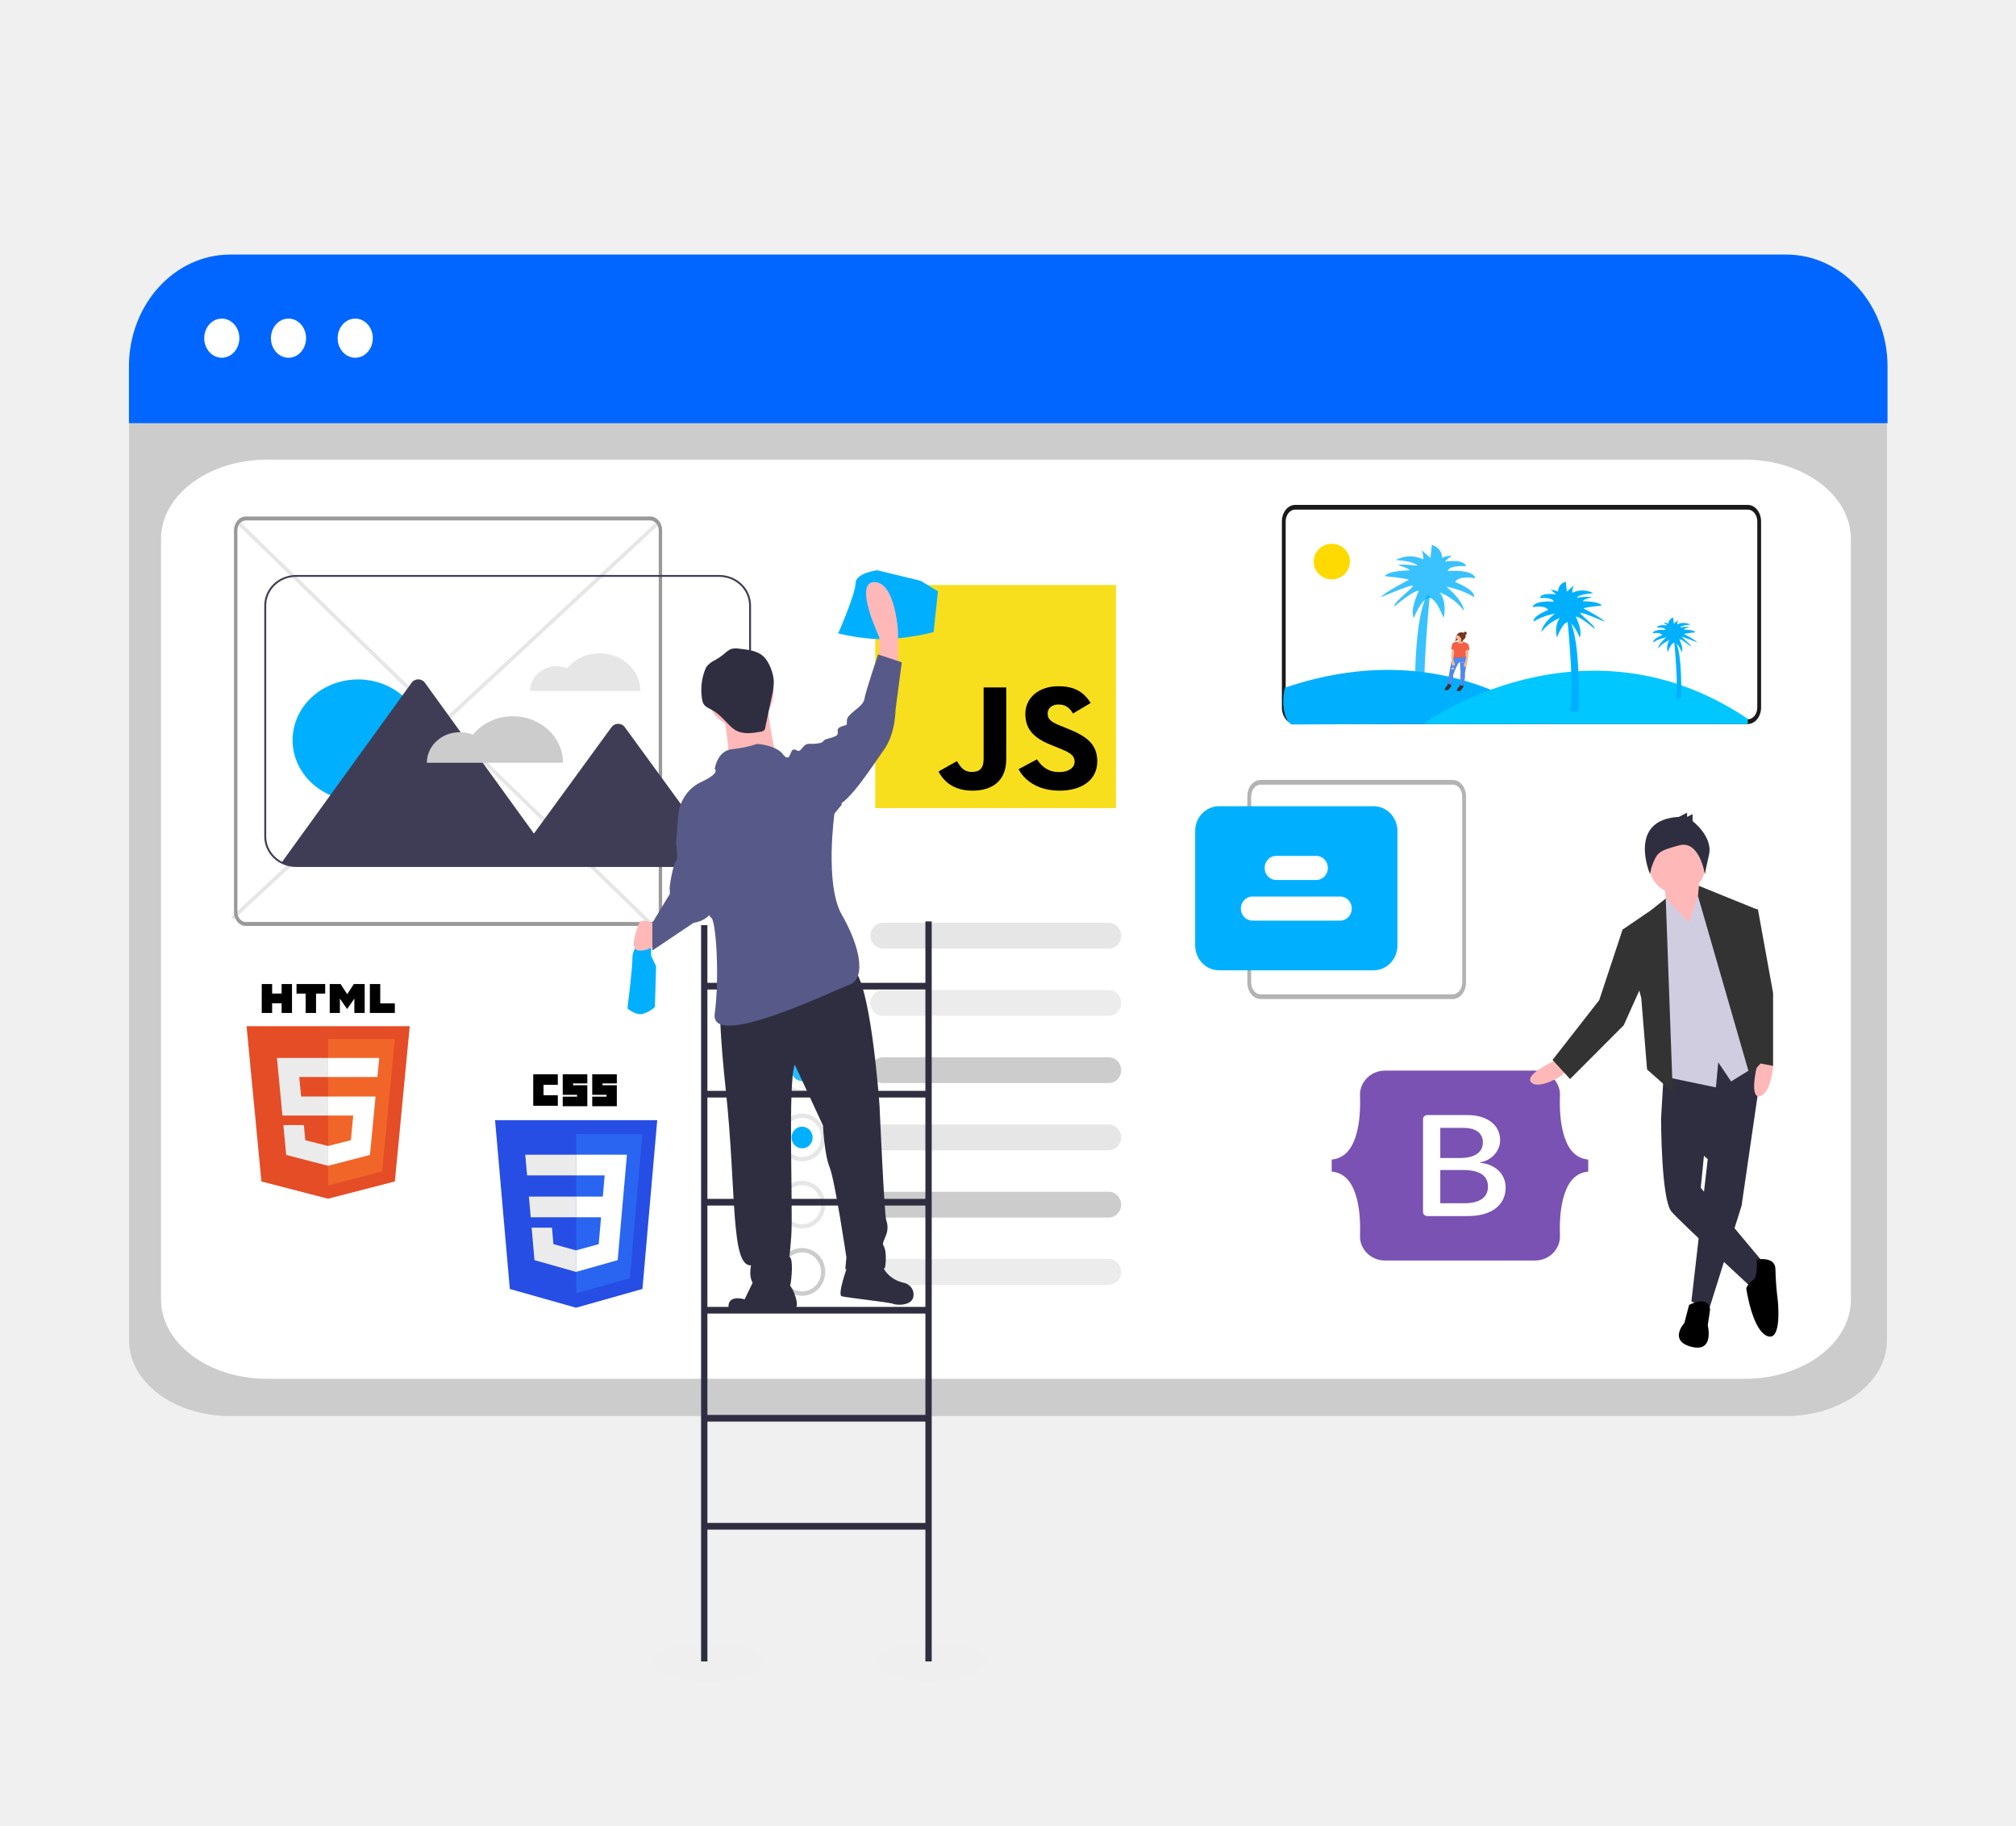
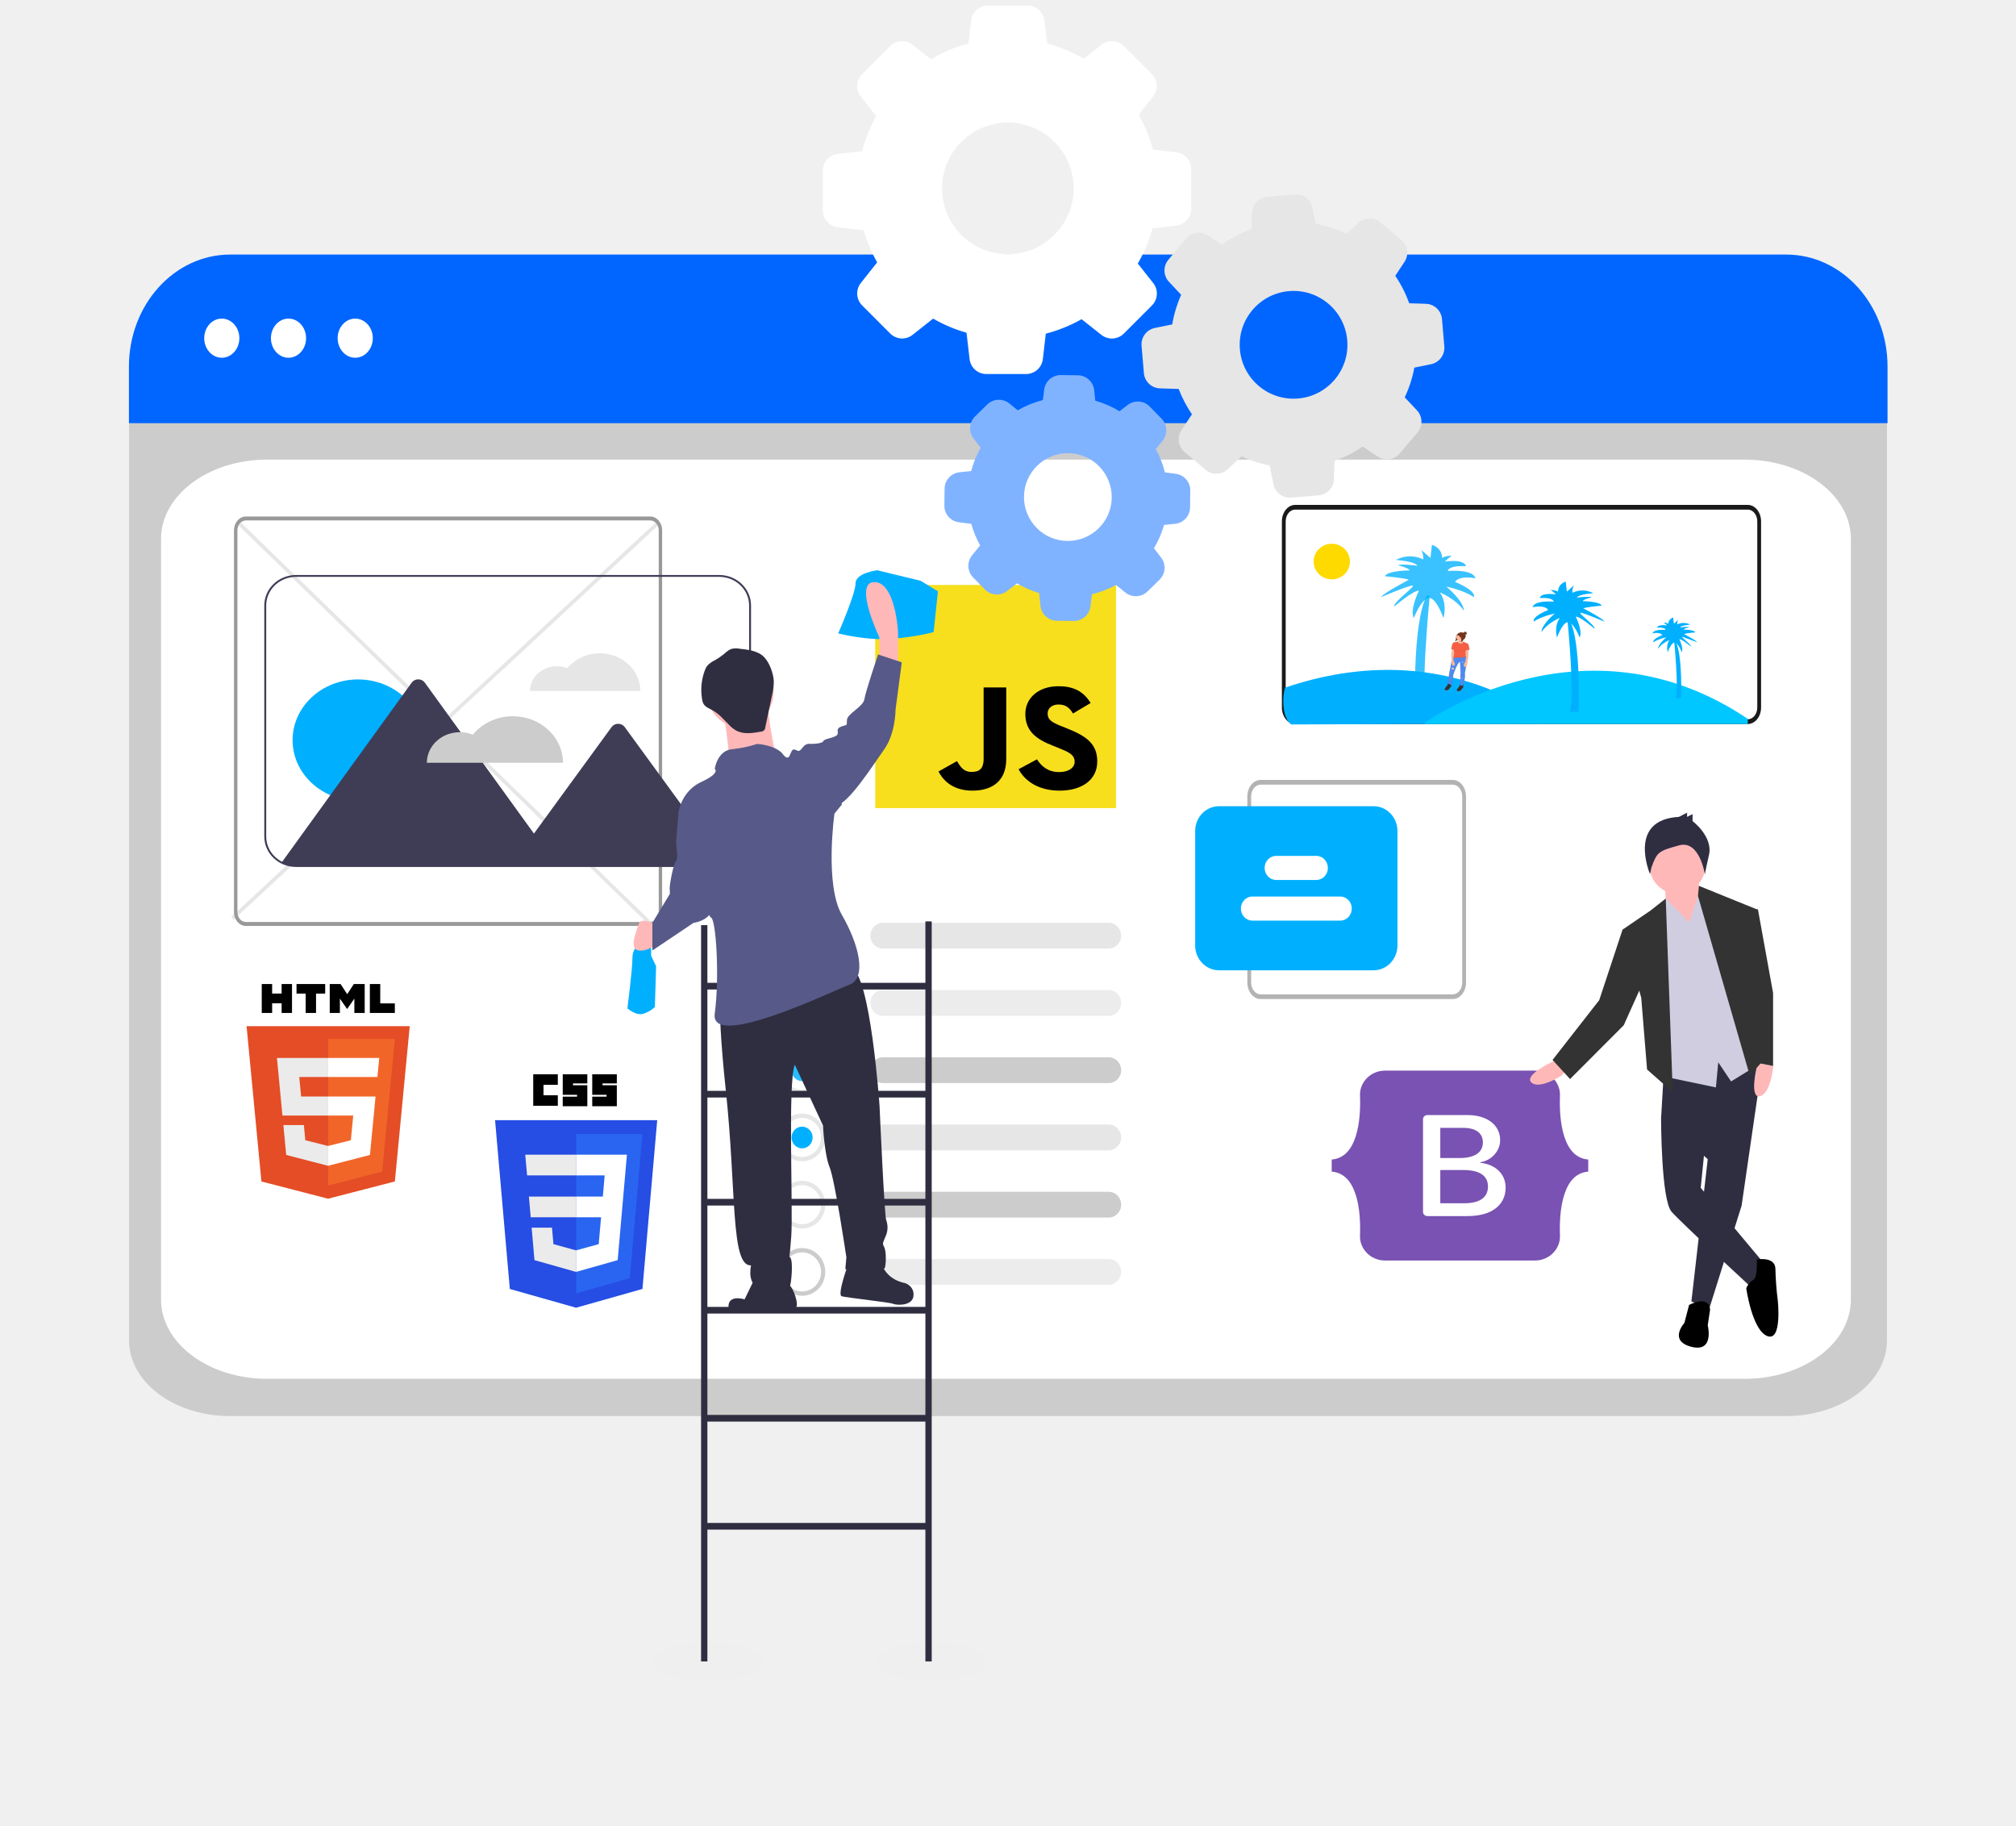
<svg xmlns="http://www.w3.org/2000/svg" xmlns:xlink="http://www.w3.org/1999/xlink" width="762" height="689.787">
-   <style>.B{opacity:.1}.C{fill:#ccc}.D{fill:#fff}.E{fill:#e6e6e6}.F{fill:#2f2e41}.G{fill:#00b0ff}.H{fill:#72351c}.I{fill:#fdb797}.J{fill:#ffb8b8}.K{fill:#ececec}.L{fill:#f55f44}</style>
+   <style>.B{opacity:.1}.C{fill:#fff}.D{fill:#e6e6e6}.E{fill:#ccc}.F{fill:#2f2e41}.G{fill:#00b0ff}.H{fill:#72351c}.I{fill:#fdb797}.J{fill:#ffb8b8}.K{fill:#ececec}.L{fill:#f55f44}</style>
  <defs>
    <linearGradient y2="215.689" x2="-515.22" y1="240.206" x1="-515.22" id="A" gradientUnits="userSpaceOnUse">
      <stop offset="0" stop-color="gray" stop-opacity=".25" />
      <stop offset=".54" stop-color="gray" stop-opacity=".12" />
      <stop offset="1" stop-color="gray" stop-opacity=".1" />
    </linearGradient>
    <path id="B" d="M333.659 348.734a4.737 4.875 0 0 0 0 9.749h85.302a4.737 4.875 0 0 0 .155-9.749q-.077-.001-.155 0z" />
    <path id="C" d="M303.172 362.652a8.762 9.018 0 1 1 8.763-9.018 8.772 9.028 0 0 1-8.763 9.018zm0-16.395a7.169 7.378 0 1 0 7.169 7.378 7.177 7.386 0 0 0-7.169-7.378z" />
    <path id="D" d="M303.172 388.065a8.762 9.018 0 1 1 8.763-9.017 8.772 9.028 0 0 1-8.763 9.017zm0-16.395a7.169 7.378 0 1 0 7.169 7.378 7.177 7.386 0 0 0-7.169-7.378z" />
    <path id="E" d="M-517.557 222.888a.172.146 0 0 0 .135.146 2.696 2.295 0 0 1 1.041.443c.572.381-.609-.762-.609-.762l-.396.075-.161.124z" />
    <path id="F" d="M-517.557 230.641l.604-.022.52.071h-.182z" />
    <path id="G" d="M-513.487 228.156h.604l.52.044h-.182z" />
    <path id="H" d="M-517.557 231.053h.604l.52.053h-.182z" />
    <path id="I" d="M-513.451 228.156h.604l.52.044h-.172z" />
  </defs>
-   <path d="M675.136 535.145H86.867a38.132 28.574 0 0 1-38.089-28.541V160.381a27.936 20.934 0 0 1 27.904-20.91h608.156a28.419 21.296 0 0 1 28.387 21.272v345.861a38.132 28.574 0 0 1-38.089 28.541z" class="C" />
-   <path d="M100.972 521.069h558.511a40.102 29.954 0 0 0 40.102-29.954V203.65a40.102 29.954 0 0 0-40.102-29.954H100.972A40.102 29.954 0 0 0 60.87 203.65v287.465a40.102 29.954 0 0 0 40.102 29.954z" class="D" />
+   <path d="M675.136 535.145H86.867a38.132 28.574 0 0 1-38.089-28.541V160.381a27.936 20.934 0 0 1 27.904-20.91h608.156a28.419 21.296 0 0 1 28.387 21.272v345.861a38.132 28.574 0 0 1-38.089 28.541z" class="E" />
+   <path d="M100.972 521.069h558.511a40.102 29.954 0 0 0 40.102-29.954V203.65a40.102 29.954 0 0 0-40.102-29.954H100.972A40.102 29.954 0 0 0 60.87 203.65v287.465a40.102 29.954 0 0 0 40.102 29.954z" class="C" />
  <path d="M713.439 159.923H48.735v-21.454a38.273 42.329 0 0 1 38.242-42.268h588.221a38.273 42.329 0 0 1 38.242 42.268z" fill="#06f" />
-   <g class="D">
+   <g class="C">
    <ellipse ry="7.396" rx="6.644" cy="127.799" cx="83.83" />
    <ellipse ry="7.396" rx="6.644" cy="127.799" cx="109.048" />
    <ellipse ry="7.396" rx="6.644" cy="127.799" cx="134.266" />
  </g>
-   <g class="E">
+   <g class="D">
    <path d="M90.209 198.618l.806-1.168 155.569 151.307-.806 1.168z" />
    <path d="M87.437 346.458L248.179 197.17l.836 1.143L88.273 347.601z" />
  </g>
  <path fill="#1a1a1a" d="M660.614 273.614H489.552a5.037 6.24 0 0 1-5.031-6.233v-70.343a5.037 6.24 0 0 1 5.031-6.233h171.062a5.037 6.24 0 0 1 5.031 6.233v70.343a5.037 6.24 0 0 1-5.031 6.233zm-171.062-81.029a3.598 4.457 0 0 0-3.594 4.452v70.343a3.598 4.457 0 0 0 3.594 4.452h171.062a3.598 4.457 0 0 0 3.594-4.452v-70.343a3.598 4.457 0 0 0-3.594-4.452z" />
  <path fill="#b3b3b3" d="M549.091 377.554h-72.593a5.037 6.24 0 0 1-5.031-6.233v-70.343a5.037 6.24 0 0 1 5.031-6.233h72.593a5.037 6.24 0 0 1 5.031 6.233v70.343a5.037 6.24 0 0 1-5.031 6.233zm-72.593-81.029a3.598 4.457 0 0 0-3.594 4.452v70.343a3.598 4.457 0 0 0 3.594 4.452h72.593a3.598 4.457 0 0 0 3.594-4.452v-70.343a3.598 4.457 0 0 0-3.594-4.452z" />
  <path fill="#999" d="M245.778 349.926H92.94a4.5 5.239 0 0 1-4.495-5.233V200.421a4.5 5.239 0 0 1 4.495-5.233h152.838a4.5 5.239 0 0 1 4.495 5.233v144.272a4.501 5.239 0 0 1-4.495 5.233zM92.94 196.684a3.215 3.742 0 0 0-3.211 3.738v144.272a3.215 3.742 0 0 0 3.211 3.738h152.838a3.215 3.742 0 0 0 3.211-3.738V200.421a3.215 3.742 0 0 0-3.211-3.738z" />
-   <g class="D">
-     <path d="M501.576 351.352h-36.444a.743.72 0 0 1-.136-.01l17.236-28.896a1.207 1.168 0 0 1 2.101 0l12.122 20.319z" />
+   <g class="C">
+     <path d="M501.576 351.352h-36.444a.743.72 0 0 1-.136-.01l17.236-28.896a1.207 1.168 0 0 1 2.101 0l11.568 19.391.554.928z" />
    <ellipse cy="324.064" cx="498.111" rx="5.399" ry="5.225" />
  </g>
-   <use xlink:href="#B" class="E" />
+   <use xlink:href="#B" class="D" />
  <use xlink:href="#B" y="25.413" class="K" />
-   <use xlink:href="#B" y="50.826" class="C" />
-   <use xlink:href="#B" y="76.239" class="E" />
-   <use xlink:href="#B" y="101.652" class="C" />
+   <use xlink:href="#B" y="50.826" class="E" />
+   <use xlink:href="#B" y="76.239" class="D" />
+   <use xlink:href="#B" y="101.652" class="E" />
  <use xlink:href="#B" y="127.065" class="K" />
-   <use xlink:href="#C" class="E" />
-   <use xlink:href="#D" class="C" />
-   <g class="E">
+   <use xlink:href="#C" class="D" />
+   <use xlink:href="#D" class="E" />
+   <g class="D">
    <use xlink:href="#C" y="50.8" />
    <use xlink:href="#C" y="76.213" />
    <use xlink:href="#D" y="76.213" />
  </g>
-   <path d="M303.172 489.691a8.762 9.018 0 1 1 8.763-9.018 8.772 9.028 0 0 1-8.763 9.018zm0-16.396a7.169 7.378 0 1 0 7.169 7.378 7.177 7.386 0 0 0-7.169-7.378z" class="C" />
+   <path d="M303.172 489.691a8.762 9.018 0 1 1 8.763-9.018 8.772 9.028 0 0 1-8.763 9.018zm0-16.396a7.169 7.378 0 1 0 7.169 7.378 7.177 7.386 0 0 0-7.169-7.378z" class="E" />
  <g class="G">
    <ellipse cy="353.634" cx="303.172" rx="3.983" ry="4.099" />
    <ellipse cy="404.46" cx="303.172" rx="3.983" ry="4.099" opacity=".843" />
    <ellipse cy="429.873" cx="303.172" rx="3.983" ry="4.099" />
    <path d="M519.198 366.686h-58.443a9.023 9.398 0 0 1-9.012-9.387V314.06a9.023 9.398 0 0 1 9.012-9.387h58.443a9.023 9.398 0 0 1 9.012 9.387v43.238a9.023 9.398 0 0 1-9.012 9.387z" />
  </g>
-   <path d="M497.598 332.55h-15.294a4.37 4.552 0 0 1 0-9.103h15.294a4.37 4.552 0 0 1 0 9.103zm9.038 15.361h-33.318a4.37 4.552 0 0 1 0-9.103h33.318a4.37 4.552 0 0 1 0 9.103z" class="D" />
+   <path d="M497.598 332.55h-15.294a4.37 4.552 0 0 1 0-9.103h15.294a4.37 4.552 0 0 1 0 9.103zm9.038 15.361h-33.318a4.37 4.552 0 0 1 0-9.103h33.318a4.37 4.552 0 0 1 0 9.103z" class="C" />
  <path fill-rule="evenodd" fill="#7952b3" d="M523.494 404.6c-5.533 0-9.627 4.499-9.443 9.378.176 4.687-.053 10.758-1.698 15.709-1.651 4.965-4.441 8.111-8.999 8.515v4.559c4.558.405 7.348 3.549 8.999 8.515 1.645 4.951 1.874 11.022 1.698 15.709-.183 4.878 3.911 9.378 9.444 9.378h56.691c5.533 0 9.626-4.499 9.442-9.378-.176-4.687.053-10.758 1.698-15.709 1.651-4.965 4.434-8.111 8.992-8.515v-4.559c-4.558-.405-7.341-3.549-8.992-8.515-1.645-4.95-1.873-11.022-1.698-15.709.183-4.878-3.91-9.378-9.442-9.378h-56.693zm45.599 44.175c0 6.718-5.394 10.793-14.345 10.793H539.51a1.643 1.527 0 0 1-1.643-1.527v-35.118a1.643 1.527 0 0 1 1.643-1.527h15.151c7.464 0 12.362 3.756 12.362 9.523 0 4.048-3.295 7.671-7.493 8.306v.211c5.715.582 9.563 4.26 9.563 9.339zm-16.007-22.539h-8.688v11.401h7.318c5.657 0 8.776-2.116 8.776-5.899 0-3.545-2.682-5.502-7.405-5.502zm-8.688 15.925v12.565h9.008c5.89 0 9.01-2.196 9.01-6.322s-3.207-6.243-9.388-6.243h-8.629z" />
  <path fill="#f7df1e" d="M330.811 221.064h91.011v84.345h-91.011z" />
  <path d="M354.741 291.548l6.965-3.906c1.344 2.208 2.566 4.076 5.498 4.076 2.81 0 4.582-1.019 4.582-4.982v-26.95h8.553v27.062c0 8.21-5.193 11.946-12.768 11.946-6.842 0-10.813-3.284-12.829-7.247m30.243-.848l6.964-3.737c1.833 2.775 4.216 4.813 8.431 4.813 3.544 0 5.804-1.642 5.804-3.907 0-2.718-2.321-3.68-6.231-5.265l-2.138-.85c-6.171-2.434-10.264-5.491-10.264-11.946 0-5.945 4.887-10.474 12.524-10.474 5.437 0 9.347 1.755 12.157 6.341l-6.659 3.963c-1.466-2.434-3.054-3.397-5.498-3.397-2.505 0-4.093 1.472-4.093 3.397 0 2.378 1.589 3.341 5.254 4.813l2.138.849c7.27 2.888 11.363 5.831 11.363 12.455 0 7.134-6.048 11.04-14.173 11.04-7.942 0-13.074-3.51-15.578-8.096" />
  <path fill="#e44d26" d="M154.87 387.816l-5.619 58.668-25.256 6.526-25.186-6.517-5.613-58.677z" />
  <path fill="#f16529" d="M124.033 448.022l20.408-5.274 4.801-50.134h-25.209z" />
-   <path d="M113.111 407.007h10.922v-7.197h-19.36l2.082 21.762h17.278v-7.196h-10.217zm1.74 18.164h-7.75l1.082 11.299 15.816 4.092.036-.009v-7.487l-.034.008-8.599-2.164-.55-5.74z" fill="#ebebeb" />
+   <path d="M113.111 407.007h10.922v-7.197h-19.36l.185 1.931 1.898 19.832h17.278v-7.196h-10.217zm1.74 18.164h-7.75l1.082 11.299 15.816 4.092.036-.009v-7.487l-.034.008-8.599-2.164-.55-5.74z" fill="#ebebeb" />
  <path d="M98.935 371.87h3.924v3.613h3.589v-3.613h3.924v10.942h-3.924v-3.664h-3.589v3.664h-3.924V371.87zm16.596 3.629h-3.454v-3.628h10.834v3.628h-3.456v7.313h-3.924v-7.313zm9.099-3.629h4.091l2.517 3.845 2.514-3.845h4.093v10.942h-3.907v-5.423l-2.699 3.89h-.067l-2.701-3.89v5.423h-3.839zm15.168 0h3.925v7.325h5.518v3.617h-9.443z" />
-   <path d="M124.006 421.573h9.507l-.896 9.333-8.611 2.166v7.487l15.828-4.089.116-1.216 2.003-20.878h-17.947zm0-14.583v.018h18.649l.691-7.197h-19.341v7.179z" class="D" />
+   <path d="M124.006 421.573h9.507l-.896 9.333-8.611 2.166v7.487l15.828-4.089.116-1.216 1.814-18.946.188-1.932h-17.947zm0-14.583v.018h18.649l.155-1.618.352-3.648.185-1.931h-19.341v7.179z" class="C" />
  <path fill="#264de4" d="M217.731 494.203l-25.03-7.085-5.578-63.79h61.291l-5.584 63.78z" />
  <path fill="#2965f1" d="M238.051 483.046l4.772-54.503h-25.053v60.236z" />
  <path d="M199.91 452.203l.688 7.823h17.171v-7.823zm-1.381-15.835l.698 7.824h18.543v-7.824zm19.24 36.153l-.034.009-8.546-2.353-.546-6.24h-7.703l1.075 12.284 15.718 4.449.035-.01v-8.14z" fill="#ebebeb" />
  <path d="M201.548 405.993h9.293v3.963h-5.407v3.963h5.407v3.963h-9.293zm11.152 0h9.293v3.446h-5.407v.689h5.407v7.925H212.7v-3.618h5.407v-.689H212.7zm11.152 0h9.293v3.446h-5.407v.689h5.407v7.925h-9.293v-3.618h5.407v-.689h-5.407z" />
-   <path d="M235.578 452.203l1.385-15.835h-19.221v7.824h10.812l-.698 8.011h-10.114v7.823h9.448l-.891 10.147-8.558 2.355v8.139l15.73-4.445.115-1.322 1.803-20.597z" class="D" />
+   <path d="M235.578 452.203l1.385-15.835h-19.221v7.824h10.812l-.698 8.011h-10.114v7.823h9.448l-.891 10.147-8.558 2.355v8.139l15.73-4.445.115-1.322 1.803-20.597z" class="C" />
  <g transform="matrix(.926751 0 0 .94921 1028.222 33.61966)">
    <path d="M-476.187 252.618l-106.662.397c-5.116-3.695-2.841-16.255-2.117-14.791 26.705-8.803 67.267-13.879 108.779 14.394z" class="G" />
    <path fill="#00c7ff" d="M-396.663 250.776v2.06h-131.83v-.439s64.87-45.657 131.83-1.62z" />
    <ellipse fill="#ffda00" cy="188.156" cx="-566.32" rx="7.405" ry="7.088" />
    <g class="G">
      <path d="M-527.545 249.35h-4.724s-1.476-36.433 4.724-47.677h1.181s-4.134 41.222-1.181 47.677z" opacity=".775" />
      <path d="M-530.793 199.799s-3.838 7.496-2.067 10.827c0 0 2.657-6.871 5.754-7.912s6.345 7.912 6.345 7.912 1.772-5.622-1.476-10.189c0 0 6.496 2.499 9.744 7.288 0 0 .591-3.101-7.086-9.578 0 0 6.791 1.249 11.22 4.164 0 0 1.476-2.29-7.677-6.038 0 0 1.181-2.707 8.267-1.458 0 0 0-3.544-11.22-2.915 0 0 0-2.29 7.381-1.874 0 0 0-2.915-8.562-1.874 0 0 1.771-1.874 2.953-2.29a5.937 4.186 0 0 0-4.134.833s.295-3.748-4.134-5.205l-.591 5.205s-4.963-4.124-3.838-3.331c.295.208 1.181 2.707.886 3.956 0 0-5.026-2.915-11.22.208 0 0 7.677.416 8.858 2.29 0 0-6.495-.833-7.972-.208 0 0 5.026 1.249 4.724 2.082 0 0-8.858 0-10.051 2.29 0 0 9.153.833 9.744 1.458 0 0-10.629 5.414-11.22 6.871 0 0 10.924-4.581 12.696-4.581s-7.972 6.645-7.381 8.329c.025-.013 8.022-6.676 10.058-6.26z" opacity=".775" />
      <path d="M-469.279 247.985h3.606s1.131-27.834-3.606-36.424h-.905s3.166 31.485.905 36.424z" />
      <path d="M-466.798 210.13s2.934 5.728 1.577 8.271c0 0-2.029-5.25-4.397-6.043s-4.85 6.043-4.85 6.043-1.351-4.293 1.131-7.793a19.606 13.826 0 0 0-7.444 5.569s-.452-2.388 5.415-7.319c0 0-5.189.952-8.569 3.181 0 0-1.131-1.75 5.868-4.612 0 0-.905-2.069-6.313-1.112 0 0 0-2.702 8.569-2.215 0 0 0-1.75-5.654-1.431 0 0 0-2.215 6.54-1.431 0 0-1.351-1.431-2.255-1.75a4.536 3.199 0 0 1 3.141.638s-.226-2.862 3.141-3.987l.452 3.987 2.934-2.543a9.894 6.977 0 0 0-.678 3.021s3.832-2.215 8.569.159c0 0-5.868.319-6.766 1.75 0 0 4.963-.638 6.087-.159 0 0-3.832.952-3.606 1.59 0 0 6.766 0 7.67 1.75 0 0-6.992.638-7.444 1.112 0 0 8.123 4.138 8.569 5.25 0 0-8.343-3.5-9.7-3.5s6.087 5.09 5.654 6.362c.031-.018-6.056-5.099-7.639-4.789zm40.696 32.415h2.236s.697-17.238-2.236-22.558h-.559s1.954 19.515.559 22.558z" />
      <path d="M-424.563 219.101s1.815 3.544.98 5.121c0 0-1.256-3.252-2.726-3.743s-3.003 3.743-3.003 3.743-.836-2.658.697-4.829a12.143 8.563 0 0 0-4.611 3.447s-.276-1.48 3.355-4.532a14.172 9.994 0 0 0-5.308 1.971s-.697-1.085 3.631-2.857c0 0-.559-1.28-3.914-.691 0 0 0-1.675 5.308-1.378 0 0 0-1.085-3.493-.886 0 0 0-1.378 4.052-.886a6.138 4.328 0 0 0-1.395-1.085 2.808 1.98 0 0 1 1.954.394s-.138-1.772 1.954-2.463l.276 2.463 1.815-1.577a6.125 4.319 0 0 0-.421 1.87 4.353 3.07 0 0 1 5.308.097s-3.631.195-4.19 1.085c0 0 3.072-.394 3.769-.097 0 0-2.375.589-2.236.983 0 0 4.19 0 4.749 1.085 0 0-4.328.394-4.611.691 0 0 5.026 2.561 5.308 3.252l-6.006-2.166c-.836 0 3.769 3.154 3.493 3.938.013.005-3.763-3.15-4.737-2.95z" />
    </g>
-     <path fill="url(#A)" d="M-509.954 223.052h0l-.39-1.772a1.129.961 0 0 0-.354-.696l-1.806-.753a2.045 1.741 0 0 1-.323-.443l.031-.04a1.082.921 0 0 0 .208-.359.718.611 0 0 0 0-.102h.026a.671.571 0 0 0 .744-.443v-.04a.671.571 0 0 1-.609.443 1.842 1.568 0 0 0 .817-1.302v-.066a.666.567 0 0 0 .307-.381v-.04a.666.567 0 0 1-.317.354 1.832 1.559 0 0 0-.115-.443h.047a.671.571 0 0 0 .671-.571v-.04a.671.571 0 0 1-.666.532h-.083v-.027a1.098.935 0 0 0 .77-.758v-.04a.666.567 0 0 1-.135.306.671.571 0 0 0-1.322-.168l-.12-.058a.671.571 0 0 1 .604-.416h-.047a.671.571 0 0 0-.64.385 1.842 1.568 0 0 0-2.321.567c-.14.089-.323.217-.317.328a1.275 1.085 0 0 0-.161.168 2.55 2.171 0 0 0-.208 1.183 1.473 1.254 0 0 1-.479 1.085.635.54 0 0 0 .489 0 1.884 1.604 0 0 0 .432-.217.968.824 0 0 0 .307-.253v-.022a1.52 1.294 0 0 0 .276.124c.037.266.047.571-.094.673h0l.026-.049a1.691 1.44 0 0 1-1.171.284 1.462 1.245 0 0 0-1.212.665l-.567 2.016v.071a.182.155 0 0 0 .135.111l.177.04a3.674 3.128 0 0 1-.12 1.023 10.268 8.741 0 0 0-.203 1.506c.041.253.115 1.568.151 2.193a7.629 6.495 0 0 0-.151.647l-.838 4.279-.593 4.461-.109.598s-1.702 1.816-1.202 2.073 1.27.368 2.004-.598a1.837 1.564 0 0 1 .468-.598.687.585 0 0 0 .234-.501l-.052-.443.088.027h.052s.838-2.344.744-3.987c0 0 1.561-4.705 2.732-5.445v-.031l.109-.044.25 4.559-.255 5.024-.057.301s-1.702 1.816-1.202 2.073 1.27.368 2.004-.598a1.837 1.564 0 0 1 .468-.598.687.585 0 0 0 .234-.501l-.078-.665c.291-.846 1.041-3.283.734-4.696l.52-3.004c.52-.501.453-1.772.453-1.772.411-.731.521-3.597.521-3.597l.104-1.418a1.384 1.178 0 0 1 .234 0h.083v-.027a.156.133 0 0 0 .037-.04h.031v-.036zm-1.457 2.88l-.156-.292h-.042v-.036a.203.173 0 0 1 0-.036v-.036a1.436 1.223 0 0 0 .062-.146.651.554 0 0 0 .099-.306 3.404 2.897 0 0 1 .037.851zm-.156-1.214l-.104-.948.031-.075.14 1.205zm-4.934.128a.39.332 0 0 0-.094.257v.031a1.265 1.077 0 0 0 .047.284l-.161.594v-1.134a2.946 2.507 0 0 0 .281-.381.729.62 0 0 1-.073.35z" />
+     <path fill="url(#A)" d="M-509.954 223.052h0l-.39-1.772a1.129.961 0 0 0-.354-.696l-1.806-.753h0a2.045 1.741 0 0 1-.323-.443l.031-.04a1.082.921 0 0 0 .208-.359.718.611 0 0 0 0-.102h.026a.671.571 0 0 0 .744-.443v-.04a.671.571 0 0 1-.609.443 1.842 1.568 0 0 0 .817-1.302v-.066a.666.567 0 0 0 .307-.381v-.04a.666.567 0 0 1-.317.354 1.832 1.559 0 0 0-.115-.443h.047a.671.571 0 0 0 .671-.571v-.04a.671.571 0 0 1-.666.532h-.083v-.027a1.098.935 0 0 0 .77-.758v-.04a.666.567 0 0 1-.135.306.671.571 0 0 0-1.322-.168l-.12-.058a.671.571 0 0 1 .604-.416h-.047a.671.571 0 0 0-.64.385 1.842 1.568 0 0 0-2.321.567c-.14.089-.323.217-.317.328a1.275 1.085 0 0 0-.161.168 2.55 2.171 0 0 0-.208 1.183 1.473 1.254 0 0 1-.479 1.085.635.54 0 0 0 .489 0 1.884 1.604 0 0 0 .432-.217.968.824 0 0 0 .307-.253v-.022a1.52 1.294 0 0 0 .276.124c.037.266.047.571-.094.673h0 0l.026-.049a1.691 1.44 0 0 1-1.171.284 1.462 1.245 0 0 0-1.212.665l-.567 2.016h0v.036h0v.036h0a.182.155 0 0 0 .135.111l.177.04a3.674 3.128 0 0 1-.12 1.023 10.268 8.741 0 0 0-.203 1.506c.041.253.115 1.568.151 2.193a7.629 6.495 0 0 0-.151.647l-.838 4.279-.593 4.461-.109.598s-1.702 1.816-1.202 2.073 1.27.368 2.004-.598a1.837 1.564 0 0 1 .468-.598.687.585 0 0 0 .234-.501l-.052-.443.088.027h0 .052s.838-2.344.744-3.987c0 0 1.561-4.705 2.732-5.445v-.031l.109-.044.25 4.559-.255 5.024-.057.301s-1.702 1.816-1.202 2.073 1.27.368 2.004-.598a1.837 1.564 0 0 1 .468-.598.687.585 0 0 0 .234-.501l-.078-.665c.291-.846 1.041-3.283.734-4.696l.52-3.004c.52-.501.453-1.772.453-1.772.411-.731.521-3.597.521-3.597l.104-1.418a1.384 1.178 0 0 1 .234 0h.052.031v-.027a.156.133 0 0 0 .037-.04h.031v-.036h0zm-1.457 2.88l-.156-.292h-.042v-.036a.203.173 0 0 1 0-.036v-.036a1.436 1.223 0 0 0 .062-.146.651.554 0 0 0 .099-.306 3.404 2.897 0 0 1 .037.851zm-.156-1.214l-.104-.948.031-.075.14 1.205zm-4.934.128a.39.332 0 0 0-.094.257v.031a1.265 1.077 0 0 0 .047.284l-.161.594v-1.134a2.946 2.507 0 0 0 .281-.381.729.62 0 0 1-.073.35z" />
    <path d="M-515.449 217.528a2.456 2.091 0 0 0-.203 1.139 1.421 1.209 0 0 1-.463 1.046.614.523 0 0 0 .473 0 1.816 1.546 0 0 0 .416-.208.932.793 0 0 0 .297-.244 1.103.939 0 0 0 .068-.483 6.016 5.121 0 0 1 .089-.864c.031-.177.229-.66 0-.753s-.578.235-.677.368z" class="H" />
    <path d="M-518.889 236.36l-.161.886s-1.639 1.772-1.155 1.998 1.223.354 1.931-.576a1.769 1.506 0 0 1 .448-.576h0a.661.563 0 0 0 .224-.483l-.161-1.351zm4.933.35l-.161.886s-1.639 1.772-1.155 1.998 1.223.354 1.931-.576a1.769 1.506 0 0 1 .447-.576h0a.661.563 0 0 0 .224-.483l-.161-1.351z" fill="#333" />
    <path fill="#4d8af0" d="M-516.511 226.118s-.77.474-1.041 2.122l-.807 4.124s-.682 3.739-.557 4.457l1.364.399s.807-2.259.718-3.832c0 0 1.639-4.971 2.789-5.316l.245 4.39-.26 4.94 1.166.199s1.181-3.145.807-4.811l.609-3.544s.697-1.892-.271-3.544z" />
    <path d="M-514.164 228.138v-.075c-1.15.35-2.789 5.316-2.789 5.316-.028 1.286-.264 2.562-.703 3.792l.146.044s.807-2.259.718-3.832c-.005.004 1.494-4.514 2.628-5.245zm2.462-2.414h-.156c.56 1.111.651 2.352.26 3.513l-.609 3.544c.359 1.577-.687 4.479-.796 4.785l.151.027s1.181-3.145.807-4.811l.609-3.544s.703-1.883-.265-3.513z" class="B" />
    <use xlink:href="#E" class="L" />
    <use xlink:href="#E" class="B" />
    <path d="M-511.926 223.898a3.643 3.101 0 0 1 1.624-.545.151.128 0 0 0 .151-.128h0s-1.363-.456-1.775.673z" class="L" />
    <path d="M-510.152 223.221s-1.363-.443-1.775.673c0 0 1.004-.656 1.702-.549" class="B" />
    <ellipse cy="217.882" cx="-513.508" rx="1.775" ry="1.511" class="H" />
    <path d="M-514.731 218.941s.25.886 0 1.068-.755.518-.375.78 1.738.704 2.191.487.968-.151.843-.594-1.114-.35-1.129-2.552z" class="I" />
    <path d="M-517.245 222.623a6.495 5.529 0 0 1-.109 1.435 9.888 8.417 0 0 0-.198 1.449c.052.319.161 2.428.161 2.428s-.198 1.847.859 1.679-.161-2.109-.161-2.109l.052-2.521a2.763 2.352 0 0 0 .52-1.13c.078-.607-1.124-1.232-1.124-1.232z" class="B" />
    <path d="M-517.26 222.623a6.495 5.529 0 0 1-.109 1.435 9.888 8.417 0 0 0-.198 1.449c.052.319.161 2.428.161 2.428s-.198 1.847.859 1.679-.161-2.109-.161-2.109l.052-2.521a2.763 2.352 0 0 0 .52-1.13c.073-.607-1.124-1.232-1.124-1.232z" class="I" />
    <path d="M-510.5 222.76l-.146 1.971s-.089 2.764-.484 3.464c0 0 .109 1.94-.952 1.892s.177-2.122.177-2.122.567-2.157.276-2.84l-.276-2.366z" class="B" />
    <path d="M-510.485 222.76l-.146 1.971s-.088 2.764-.484 3.464c0 0 .109 1.94-.952 1.892s.177-2.122.177-2.122.567-2.157.276-2.84l-.276-2.366z" class="I" />
-     <path d="M-513.925 220.851s.859.337 1.327-.665l1.743.727a1.088.926 0 0 1 .338.673l.375 1.71s-1.275-.368-1.671.642l.109.961a1.218 1.037 0 0 1-.057.718.187.159 0 0 0 0 .128.552.47 0 0 1-.52.611 10.58 9.006 0 0 0-1.4.093c-.375.093-1.509-.182-1.884 0s-1.166-.137-1.166-.137l.213-.78s-.146-.381.037-.518.073-1.329-.089-1.666c0 0-.645-.518-1.041-.443l.52-1.971a1.405 1.196 0 0 1 1.166-.642 1.634 1.391 0 0 0 1.129-.275s-.39.727.869.833z" class="B" />
+     <path d="M-513.925 220.851s.859.337 1.327-.665l1.743.727a1.088.926 0 0 1 .338.673l.375 1.71s-1.275-.368-1.671.642l.109.961h0a1.218 1.037 0 0 1-.057.718.187.159 0 0 0 0 .128.552.47 0 0 1-.52.611 10.58 9.006 0 0 0-1.4.093c-.375.093-1.509-.182-1.884 0s-1.166-.137-1.166-.137l.213-.78s-.146-.381.037-.518.073-1.329-.089-1.666c0 0-.645-.518-1.041-.443l.52-1.971a1.405 1.196 0 0 1 1.166-.642 1.634 1.391 0 0 0 1.129-.275s-.39.727.869.833z" class="B" />
    <path d="M-513.836 220.815c.234.053.859.111 1.233-.691l1.743.727a1.088.926 0 0 1 .338.673l.375 1.71s-1.275-.368-1.671.642l.109.961.073.19a.64.545 0 0 1-.089.487.203.173 0 0 0-.036.177.552.47 0 0 1-.52.611 10.58 9.006 0 0 0-1.4.093c-.375.093-1.509-.182-1.884 0s-1.166-.137-1.166-.137l.213-.78s-.146-.381.036-.518.073-1.329-.088-1.666c0 0-.645-.518-1.041-.443l.52-1.971a1.405 1.196 0 0 1 1.166-.642 1.634 1.391 0 0 0 1.129-.275s-.422.656.687.797z" class="B" />
-     <path d="M-513.836 220.846c.234.053.859.111 1.233-.691l1.743.727a1.088.926 0 0 1 .338.673l.375 1.71s-1.275-.368-1.671.642l.109.961a1.218 1.037 0 0 1-.057.718.187.159 0 0 0 0 .128.552.47 0 0 1-.521.611 10.58 9.006 0 0 0-1.4.093c-.375.093-1.509-.182-1.884 0s-1.166-.137-1.166-.137l.213-.78s-.146-.381.036-.518.073-1.329-.089-1.666c0 0-.645-.518-1.041-.443l.52-1.971a1.405 1.196 0 0 1 1.166-.642 1.634 1.391 0 0 0 1.129-.275s-.422.656.687.797z" class="L" />
+     <path d="M-513.836 220.846c.234.053.859.111 1.233-.691l1.743.727a1.088.926 0 0 1 .338.673l.375 1.71s-1.275-.368-1.671.642l.109.961h0a1.218 1.037 0 0 1-.057.718.187.159 0 0 0 0 .128.552.47 0 0 1-.521.611 10.58 9.006 0 0 0-1.4.093c-.375.093-1.509-.182-1.884 0s-1.166-.137-1.166-.137l.213-.78s-.146-.381.036-.518.073-1.329-.089-1.666c0 0-.645-.518-1.041-.443l.52-1.971a1.405 1.196 0 0 1 1.166-.642 1.634 1.391 0 0 0 1.129-.275s-.422.656.687.797z" class="L" />
    <path d="M-513.175 218.21l-1.525.811a4.954 4.217 0 0 1 .089.443 1.468 1.249 0 0 0 .546.089 1.561 1.329 0 0 0 .989-.381 5.928 5.046 0 0 1-.099-.961z" class="B" />
    <ellipse cy="218.201" cx="-514.096" rx="1.473" ry="1.254" class="I" />
    <g class="H">
      <ellipse cy="216.691" cx="-511.926" rx=".645" ry=".549" />
      <path d="M-511.801 217.271a.645.549 0 0 1-.645-.509v.04a.645.549 0 1 0 1.291 0v-.04a.645.549 0 0 1-.645.509z" />
      <path d="M-512.171 217.794a.645.549 0 0 1-.52-.602v.036a.646.55 0 1 0 1.27.199v-.04a.645.549 0 0 1-.749.408zm-.499 1.329a.645.549 0 0 1-.52-.602v.036a.646.55 0 0 0 1.27.199v-.04a.645.549 0 0 1-.749.408z" />
      <path d="M-511.801 216.979a.645.549 0 0 1-.645-.514v.04a.645.549 0 1 0 1.291 0v-.04a.645.549 0 0 1-.645.514z" />
      <path d="M-512.702 216.682a.645.549 0 0 1 .609-.545h-.047a.645.549 0 0 0 0 1.099h.047a.645.549 0 0 1-.609-.554z" />
    </g>
    <path d="M-512.051 221.865a2.326 1.98 0 0 1 0 .824s-.089.718.052.842m-4.413-1.498a2.326 1.98 0 0 1 0 .824s-.088.718.053.842m-.09 1.28a.64.545 0 0 0 .432 0 .895.762 0 0 1 .52 0m-.733-1.081a3.721 3.168 0 0 0 1.488-.199s1.832.381 2.352.106" class="B" />
    <rect ry=".297" rx=".349" height=".594" width="1.129" y="230.482" x="-517.562" class="I" />
    <g fill="#f0e4e4">
      <use xlink:href="#F" />
      <use xlink:href="#G" />
      <use xlink:href="#G" y="0.106" />
      <use xlink:href="#G" y="0.217" />
      <use xlink:href="#G" y="0.323" />
      <use xlink:href="#H" />
      <use xlink:href="#H" y="-0.053" />
      <use xlink:href="#H" y="-0.106" />
      <use xlink:href="#H" y="-0.159" />
      <use xlink:href="#F" y="-0.08" />
      <use xlink:href="#F" y="-0.173" />
    </g>
    <path d="M-513.846 217.399a3.56 3.03 0 0 0 .208 1.382 1.931 1.644 0 0 1-.078 1.329.52.443 0 0 0 .458-.097 1.775 1.511 0 0 0 .333-.332 1.041.886 0 0 0 .203-.346 1.608 1.369 0 0 0-.104-.585 8.847 7.531 0 0 1-.219-1.032c-.031-.213 0-.824-.281-.886s-.468.39-.52.567z" class="B" />
    <path d="M-513.81 217.386a3.56 3.03 0 0 0 .208 1.382 1.931 1.644 0 0 1-.078 1.329.52.443 0 0 0 .458-.097 1.775 1.511 0 0 0 .333-.332 1.041.886 0 0 0 .203-.346 1.608 1.369 0 0 0-.104-.585 8.847 7.531 0 0 1-.219-1.032c-.031-.213 0-.824-.281-.886s-.468.385-.52.567z" class="H" />
    <path d="M-514.445 217.714c.125.111.151.275.255.399a.921.784 0 0 0 .729.248.411.35 0 0 1 .213.04c.115.062.12.204.193.301a.416.354 0 0 0 .609 0 1.004.855 0 0 0 .234-.545 4.007 3.411 0 0 0 0-.66 1.187 1.01 0 0 0-.328-.673 1.384 1.178 0 0 0-.578-.213 1.712 1.458 0 0 0-.89-.058 1.603 1.364 0 0 0-.406.173q-.265.146-.52.297c-.192.115-.557.346-.203.47.224.089.505.049.692.222z" class="B" />
    <path d="M-514.409 217.696c.125.111.151.275.255.399a.921.784 0 0 0 .729.248.411.35 0 0 1 .213.04c.115.062.12.204.192.301a.416.354 0 0 0 .609 0 1.004.855 0 0 0 .234-.545 4.007 3.411 0 0 0 0-.66 1.187 1.01 0 0 0-.328-.673 1.384 1.178 0 0 0-.578-.213 1.712 1.458 0 0 0-.89-.058 1.603 1.364 0 0 0-.406.173q-.265.146-.52.297c-.192.115-.557.346-.203.47.224.089.52.053.692.221z" class="H" />
    <g fill="#f0e4e4">
      <use xlink:href="#I" />
      <use xlink:href="#I" y="0.106" />
      <use xlink:href="#I" y="0.217" />
      <use xlink:href="#I" y="0.323" />
      <use xlink:href="#G" x="-0.224" y="6.202" />
      <use xlink:href="#G" x="-0.224" y="6.313" />
      <use xlink:href="#G" x="-0.224" y="6.419" />
      <use xlink:href="#G" x="-0.224" y="6.525" />
    </g>
    <path d="M-473.903 386.096l-2.855 1.428s-11.422 5.235-8.09 8.09 12.373-2.855 12.373-2.855l1.904-2.38z" class="J" />
    <path d="M-412.511 486.035l-7.138-3.331 6.662-56.632-19.036-16.181 1.428-23.795 40.236-.711-8.826 59.247z" class="F" />
    <path d="M-420.602 484.132s8.09-4.283 8.566 1.904l-.952 6.187s2.855 10.946-6.663 8.566-2.855-9.518-2.855-9.518z" />
    <path d="M-425.837 404.656l-6.187 5.235s0 32.361 4.283 37.12 31.41 29.03 32.361 29.982 5.235-9.518 5.235-9.518l-25.699-29.982 1.904-18.56z" class="F" />
    <path d="M-392.999 466.048s7.614-1.428 7.614 3.807a115.23 115.23 0 0 0 .952 12.373c0 0 1.904 16.657-4.283 14.277s-8.566-19.036-8.566-19.036a7.09 7.09 0 0 1 2.855-3.331c1.904-.952 1.428-8.09 1.428-8.09z" />
    <g class="J">
      <path d="M-430.595 315.662l13.801-.952 1.428 17.609-3.807 6.662-10.47-9.994z" />
      <circle cx="-425.361" cy="309" r="11.422" />
    </g>
    <path fill="#d0cde1" d="M-430.122 322.288l9.521 9.555 4.759-13.801 8.566 9.518 15.705 60.439-11.898 7.139-5.234-7.615-.952 9.994-23.32-4.759-1.903-63.771z" />
    <g fill="#333">
      <path d="M-430.119 322.325l-6.187 4.759-11.422 7.614 7.615 27.127 2.379 28.554 10.47 9.042z" />
      <path d="M-457.246 362.776l-19.036 23.796 7.139 7.614 21.891-21.416 8.091-17.608-5.235-19.988-3.332-.476z" />
    </g>
    <path d="M-392.424 386.532l-.649 3.126s-2.971 12.208 1.335 11.363 5.428-11.48 5.428-11.48l-.688-2.969z" class="J" />
    <path fill="#333" d="M-392.999 326.608l-2.855 28.554 5.711 31.41-5.711 6.186-21.116-71.444.384-4.045z" />
    <path d="M-424.763 289.817l3.353-1.676v1.676l2.235-1.118v2.794s8.382 6.146 6.705 13.41-1.676 7.823-1.676 7.823-2.119-13.814-10.501-11.579-9.056 2.639-11.291 8.785l-.606 2.636s-9.451-21.635 11.782-22.752z" class="F" />
    <path fill="#333" d="M-392.523 326.608l6.187 33.313v29.03l-7.614-1.428-6.187-43.783 3.807-17.132z" />
  </g>
-   <path d="M226.673 246.887a15.335 14.222 0 0 0-12.246 5.647 10.097 9.364 0 0 0-14.089 8.6h41.696a15.362 14.247 0 0 0-15.362-14.247z" class="E" />
+   <path d="M226.673 246.887a15.335 14.222 0 0 0-12.246 5.647 10.097 9.364 0 0 0-14.089 8.6h41.696a15.362 14.247 0 0 0-15.362-14.247z" class="D" />
  <ellipse ry="22.943" rx="24.738" cy="279.71" cx="135.328" class="G" />
-   <path fill="#3f3d56" d="M274.225 326.992a11.578 11.122 0 0 1-2.673.297H112.105a11.577 11.121 0 0 1-5.615-1.385l.425-.586 48.684-67.334a3.028 2.909 0 0 1 4.976 0l41.238 57.032 29.35-40.246a3.032 2.913 0 0 1 4.969 0l19.911 27.298z" />
-   <path d="M193.841 270.676a18.92 17.547 0 0 0-15.109 6.967 12.458 11.553 0 0 0-17.382 10.61h51.444a18.953 17.577 0 0 0-18.953-17.577z" class="C" />
+   <path fill="#3f3d56" d="M274.225 326.992a11.578 11.122 0 0 1-2.673.297H112.105a11.577 11.121 0 0 1-5.615-1.385l.425-.586 17.79-24.608 26.361-36.457.385-.534 4.148-5.736a3.028 2.909 0 0 1 4.976 0l13.78 19.053v.004l8.107 11.214 19.352 26.761 29.35-40.246a3.032 2.913 0 0 1 4.969 0l18.828 25.815 1.082 1.483z" />
+   <path d="M193.841 270.676a18.92 17.547 0 0 0-15.109 6.967 12.458 11.553 0 0 0-17.382 10.61h51.444a18.953 17.577 0 0 0-18.953-17.577z" class="E" />
  <path fill="#3f3d56" d="M271.848 327.637H111.914a12.012 11.503 0 0 1-12.022-11.514v-87.309a12.036 11.527 0 0 1 12.022-11.514h159.934a12.036 11.527 0 0 1 12.022 11.514v87.309a12.009 11.5 0 0 1-12.022 11.514zM111.914 217.999a11.307 10.828 0 0 0-11.294 10.816v87.309a11.283 10.806 0 0 0 11.294 10.816h159.934a11.281 10.803 0 0 0 11.294-10.816v-87.309a11.307 10.828 0 0 0-11.294-10.816z" />
  <g class="K">
    <ellipse cx="267.576" cy="627.873" rx="20.7" ry="7.559" class="B" />
    <ellipse cx="351.969" cy="627.873" rx="20.7" ry="7.559" class="B" />
  </g>
  <path d="M349.776 348.201v23.221H267.38v-21.801h-2.388v278.252h2.388v-49.814h82.396v49.814h2.388V348.201zm0 25.74v38.304H267.38v-38.304zM267.38 493.892v-38.304h82.396v38.304zm82.396 2.52v38.304H267.38v-38.304zm-82.396-43.343v-38.305h82.396v38.305zm0 122.471v-38.304h82.396v38.304z" class="F" />
  <path d="M241.399 353.73v3.48s-2.357.994-2.357 4.972-1.885 18.894-1.885 18.894 3.299 2.983 6.127 1.989a11.514 12.146 0 0 0 4.242-2.486l.471-15.414-1.885-3.978v-6.961zm90.171-138.226s-8.197.994-8.197 4.972-6.558 18.894-6.558 18.894 11.476 2.983 21.313 1.989 14.755-2.486 14.755-2.486l1.639-15.414-6.558-3.978z" class="G" />
  <path d="M332.369 250.309v-9.447s-9.898-20.883-1.885-20.883 8.956 18.894 8.956 18.894v13.425zm-84.842 98.946s-5.185-2.983-6.127 0-3.771 9.447 0 9.944 7.542-2.983 7.542-2.983z" class="J" />
  <g class="F">
    <path d="M273.045 369.395s-2.838 3.954 1.28 42.53 1.745 66.665 9.562 66.28c0 0-2.04 8.365 4.602 8.673s9.678.795 10.195-1.138 1.327-10.873-.477-10.784c0 0 .112 2.537.866-7.671s-1.38-58.418 1.346-64.91l10.66 22.997s.477 10.784 2.506 15.77 6.327 34.017 6.327 34.017l-.405 4.47s14.544 1.827 15.033-.74.321-6.373-.337-7.612-.658-1.239.433-3.836a7.29 7.69 0 0 0 .321-6.373c-.686-1.873-2.51-43.105-2.51-43.105s-3.421-50.053-10.749-52.235-48.652 3.667-48.652 3.667z" />
    <path d="M285.859 481.923l-4.418 9.118s-7.643-2.484-5.817 4.737a120.297 126.9 0 0 0 21.935-1.398s3.063 1.121 3.58-.812-1.882-8.49-3.686-8.401-11.594-3.243-11.594-3.243zm34.765-4.255s-4.305 11.655-2.473 12.2 18.18 2.283 19.411 2.858 7.272.913 7.705-2.922-3.231-4.927-3.231-4.927-6.671-.943-8.756-7.197-12.656-.014-12.656-.014z" />
  </g>
  <g class="J">
    <ellipse cx="279.802" cy="261.549" rx="12.591" ry="13.282" />
    <path d="M273.176 267.84s3.313 18.175 1.988 21.67 18.555-1.398 18.555-1.398-3.976-18.175-3.313-22.369-17.229 2.097-17.229 2.097z" />
  </g>
  <path d="M279.42 245.144a7.117 7.507 0 0 0-3.15.147 8.212 8.663 0 0 0-2.238 1.549 26.198 27.636 0 0 1-3.827 2.675 8.93 9.42 0 0 0-2.978 2.202 6.336 6.684 0 0 0-.841 1.678 19.063 20.11 0 0 0-1.002 10.945 4.769 5.031 0 0 0 .441 1.503c.689 1.339 2.21 1.866 3.491 2.568 2.433 1.332 4.277 3.576 6.273 5.558a12.263 12.936 0 0 0 2.478 2.015c2.847 1.637 6.326 1.103 9.522.524a1.716 1.81 0 0 0 1.713-1.828l2.522-11.968a18.51 19.526 0 0 0 .646-5.443c-.176-2.905-1.667-6.93-3.688-8.993-2.355-2.405-6.286-2.787-9.364-3.131z" class="F" />
  <g fill="#575a88">
    <path d="M270.151 290.583s.943-6.961 6.599-7.458a46.631 49.191 0 0 0 9.427-1.989c.471 0 6.599.497 9.427 3.481 0 0 1.885 2.983 2.828.994s.943-2.983 2.828-1.989 1.885-2.983 5.185-2.486 11.784 22.872 11.784 22.872l-2.828 3.481s-3.771 26.85 2.828 38.286 9.427 23.866 2.828 26.353-52.791 24.861-50.905 10.939.471-35.8-1.414-36.297-12.255-39.777-12.255-39.777a14.64 15.444 0 0 1 8.484-11.436c7.542-3.481 5.185-4.972 5.185-4.972z" />
    <path d="M304.088 283.125l2.357-1.989s4.242 0 4.713-.994 2.828-.994 4.713-1.989-.471-2.486 1.885-3.481 2.357 0 2.357-2.486 6.127-4.972 6.599-7.955 5.185-16.905 5.185-16.905l8.956 2.983-2.357 17.9s0 8.95-4.242 14.917-13.669 20.883-18.382 21.38-11.784-21.38-11.784-21.38zm-44.778 21.38l-2.828 2.486-.943 11.436c0 .497.943 6.464 0 6.961s-2.828 10.442-2.357 10.939h0v1.492l-6.599 10.939V359.2l15.554-10.442s8.956-.994 7.542-9.447-10.37-34.805-10.37-34.805z" />
  </g>
+   <path d="M326.431 87.012c1.235 4.234 2.949 8.317 5.117 12.148l-6.175 7.787c-2.017 2.545-1.789 6.174.479 8.468l10.635 10.635c2.293 2.293 5.922 2.495 8.469.479l7.736-6.124c3.982 2.294 8.217 4.083 12.627 5.343l1.159 9.956c.378 3.225 3.1 5.645 6.325 5.645h15.046c3.226 0 5.948-2.42 6.326-5.645l1.108-9.603a56.75 56.75 0 0 0 13.534-5.469l7.484 5.923c2.546 2.016 6.176 1.79 8.469-.479l10.636-10.636c2.294-2.293 2.494-5.922.479-8.467l-5.822-7.384c2.42-4.185 4.311-8.646 5.57-13.308l8.973-1.033c3.226-.379 5.645-3.101 5.645-6.326V63.875c0-3.225-2.419-5.947-5.645-6.325l-8.847-1.034c-1.21-4.612-3.024-9.022-5.343-13.156l5.444-6.881a6.39 6.39 0 0 0-.479-8.467l-10.61-10.61c-2.294-2.293-5.924-2.496-8.469-.479l-6.679 5.292c-4.335-2.545-8.972-4.486-13.837-5.796l-1.008-8.644c-.377-3.226-3.099-5.646-6.325-5.646h-15.046c-3.227 0-5.948 2.42-6.326 5.646l-1.008 8.644a55.86 55.86 0 0 0-14.188 5.998l-6.931-5.494c-2.546-2.017-6.175-1.789-8.469.479l-10.633 10.636c-2.294 2.293-2.496 5.922-.479 8.467l5.797 7.335c-2.318 4.183-4.083 8.645-5.242 13.281l-9.275 1.059c-3.225.378-5.645 3.1-5.645 6.326v15.045c0 3.226 2.42 5.948 5.645 6.326zm54.513-40.702c13.71 0 24.875 11.164 24.875 24.874S394.654 96.06 380.944 96.06s-24.875-11.165-24.875-24.876 11.165-24.874 24.875-24.874z" class="C" />
+   <path d="M529.689 90.717l-7.938-6.704c-2.445-2.066-6.049-1.965-8.368.227l-4.385 4.108c-3.704-1.789-7.637-3.049-11.693-3.78l-1.235-6.048a6.34 6.34 0 0 0-6.704-5.041l-10.358.882c-3.175.277-5.671 2.874-5.771 6.074l-.201 6.15c-3.982 1.436-7.736 3.402-11.164 5.872l-5.242-3.479a6.3 6.3 0 0 0-8.292 1.185l-6.704 7.99a6.28 6.28 0 0 0 .227 8.367l4.588 4.889c-1.589 3.579-2.723 7.334-3.377 11.191l-6.554 1.335a6.34 6.34 0 0 0-5.04 6.705l.882 10.358c.277 3.175 2.874 5.67 6.073 5.771l7.083.226c1.285 3.377 2.974 6.578 5.015 9.577l-3.957 5.973c-1.764 2.671-1.26 6.225 1.186 8.292l7.938 6.705c2.445 2.066 6.049 1.965 8.367-.227l5.192-4.864c3.402 1.588 6.981 2.772 10.661 3.478l1.437 7.107c.63 3.125 3.528 5.292 6.704 5.041l10.357-.882c3.176-.278 5.671-2.873 5.771-6.075l.228-6.956c3.78-1.335 7.358-3.15 10.659-5.393l5.723 3.78c2.671 1.764 6.224 1.26 8.29-1.185l6.705-7.938c2.065-2.445 1.965-6.048-.228-8.368l-4.612-4.889c1.688-3.579 2.924-7.359 3.629-11.241l6.301-1.285a6.34 6.34 0 0 0 5.04-6.704l-.882-10.359c-.276-3.175-2.872-5.67-6.073-5.771l-6.326-.202c-1.311-3.679-3.074-7.157-5.268-10.383l3.453-5.191a6.27 6.27 0 0 0-1.137-8.318zm-39.038 59.881c-11.189.958-21.07-7.384-22.003-18.575-.957-11.189 7.385-21.069 18.574-22.001 11.19-.958 21.069 7.385 22.002 18.574.958 11.19-7.383 21.069-18.573 22.002z" class="D" />
+   <path fill="#80b3ff" d="M362.673 178.471a6.3 6.3 0 0 0-5.646 6.2l-.075 6.375a6.28 6.28 0 0 0 5.494 6.326l4.688.605c.781 2.847 1.89 5.57 3.326 8.14l-3.024 3.731c-2.017 2.495-1.865 6.074.378 8.367l4.461 4.562a6.29 6.29 0 0 0 8.367.58l3.755-2.898c2.647 1.563 5.444 2.799 8.367 3.654l.505 4.839c.328 3.175 2.998 5.62 6.199 5.645l6.377.076c3.199.05 5.922-2.318 6.325-5.494l.58-4.587c3.176-.781 6.2-1.966 9.072-3.528l3.528 2.848c2.496 2.016 6.074 1.864 8.369-.378l4.561-4.462a6.29 6.29 0 0 0 .58-8.367l-2.697-3.503a36.55 36.55 0 0 0 3.831-8.821l4.183-.429c3.176-.327 5.621-3 5.646-6.2l.074-6.376a6.28 6.28 0 0 0-5.493-6.326l-4.083-.529c-.781-3.074-1.939-6.048-3.451-8.821l2.545-3.125c2.016-2.495 1.864-6.074-.379-8.368l-4.46-4.562c-2.243-2.293-5.822-2.545-8.368-.58l-3.05 2.344a37.09 37.09 0 0 0-9.173-3.982l-.403-3.956c-.328-3.176-2.999-5.621-6.2-5.646l-6.376-.075c-3.201-.051-5.923 2.318-6.327 5.494l-.504 3.932a38.05 38.05 0 0 0-9.5 3.881l-3.15-2.571c-2.495-2.016-6.074-1.865-8.368.378l-4.587 4.487a6.29 6.29 0 0 0-.579 8.367l2.696 3.479c-1.562 2.771-2.797 5.72-3.604 8.821zm41.155-7.208c9.147.101 16.482 7.636 16.382 16.785s-7.638 16.482-16.785 16.381-16.482-7.636-16.381-16.785 7.636-16.481 16.784-16.381z" />
</svg>
